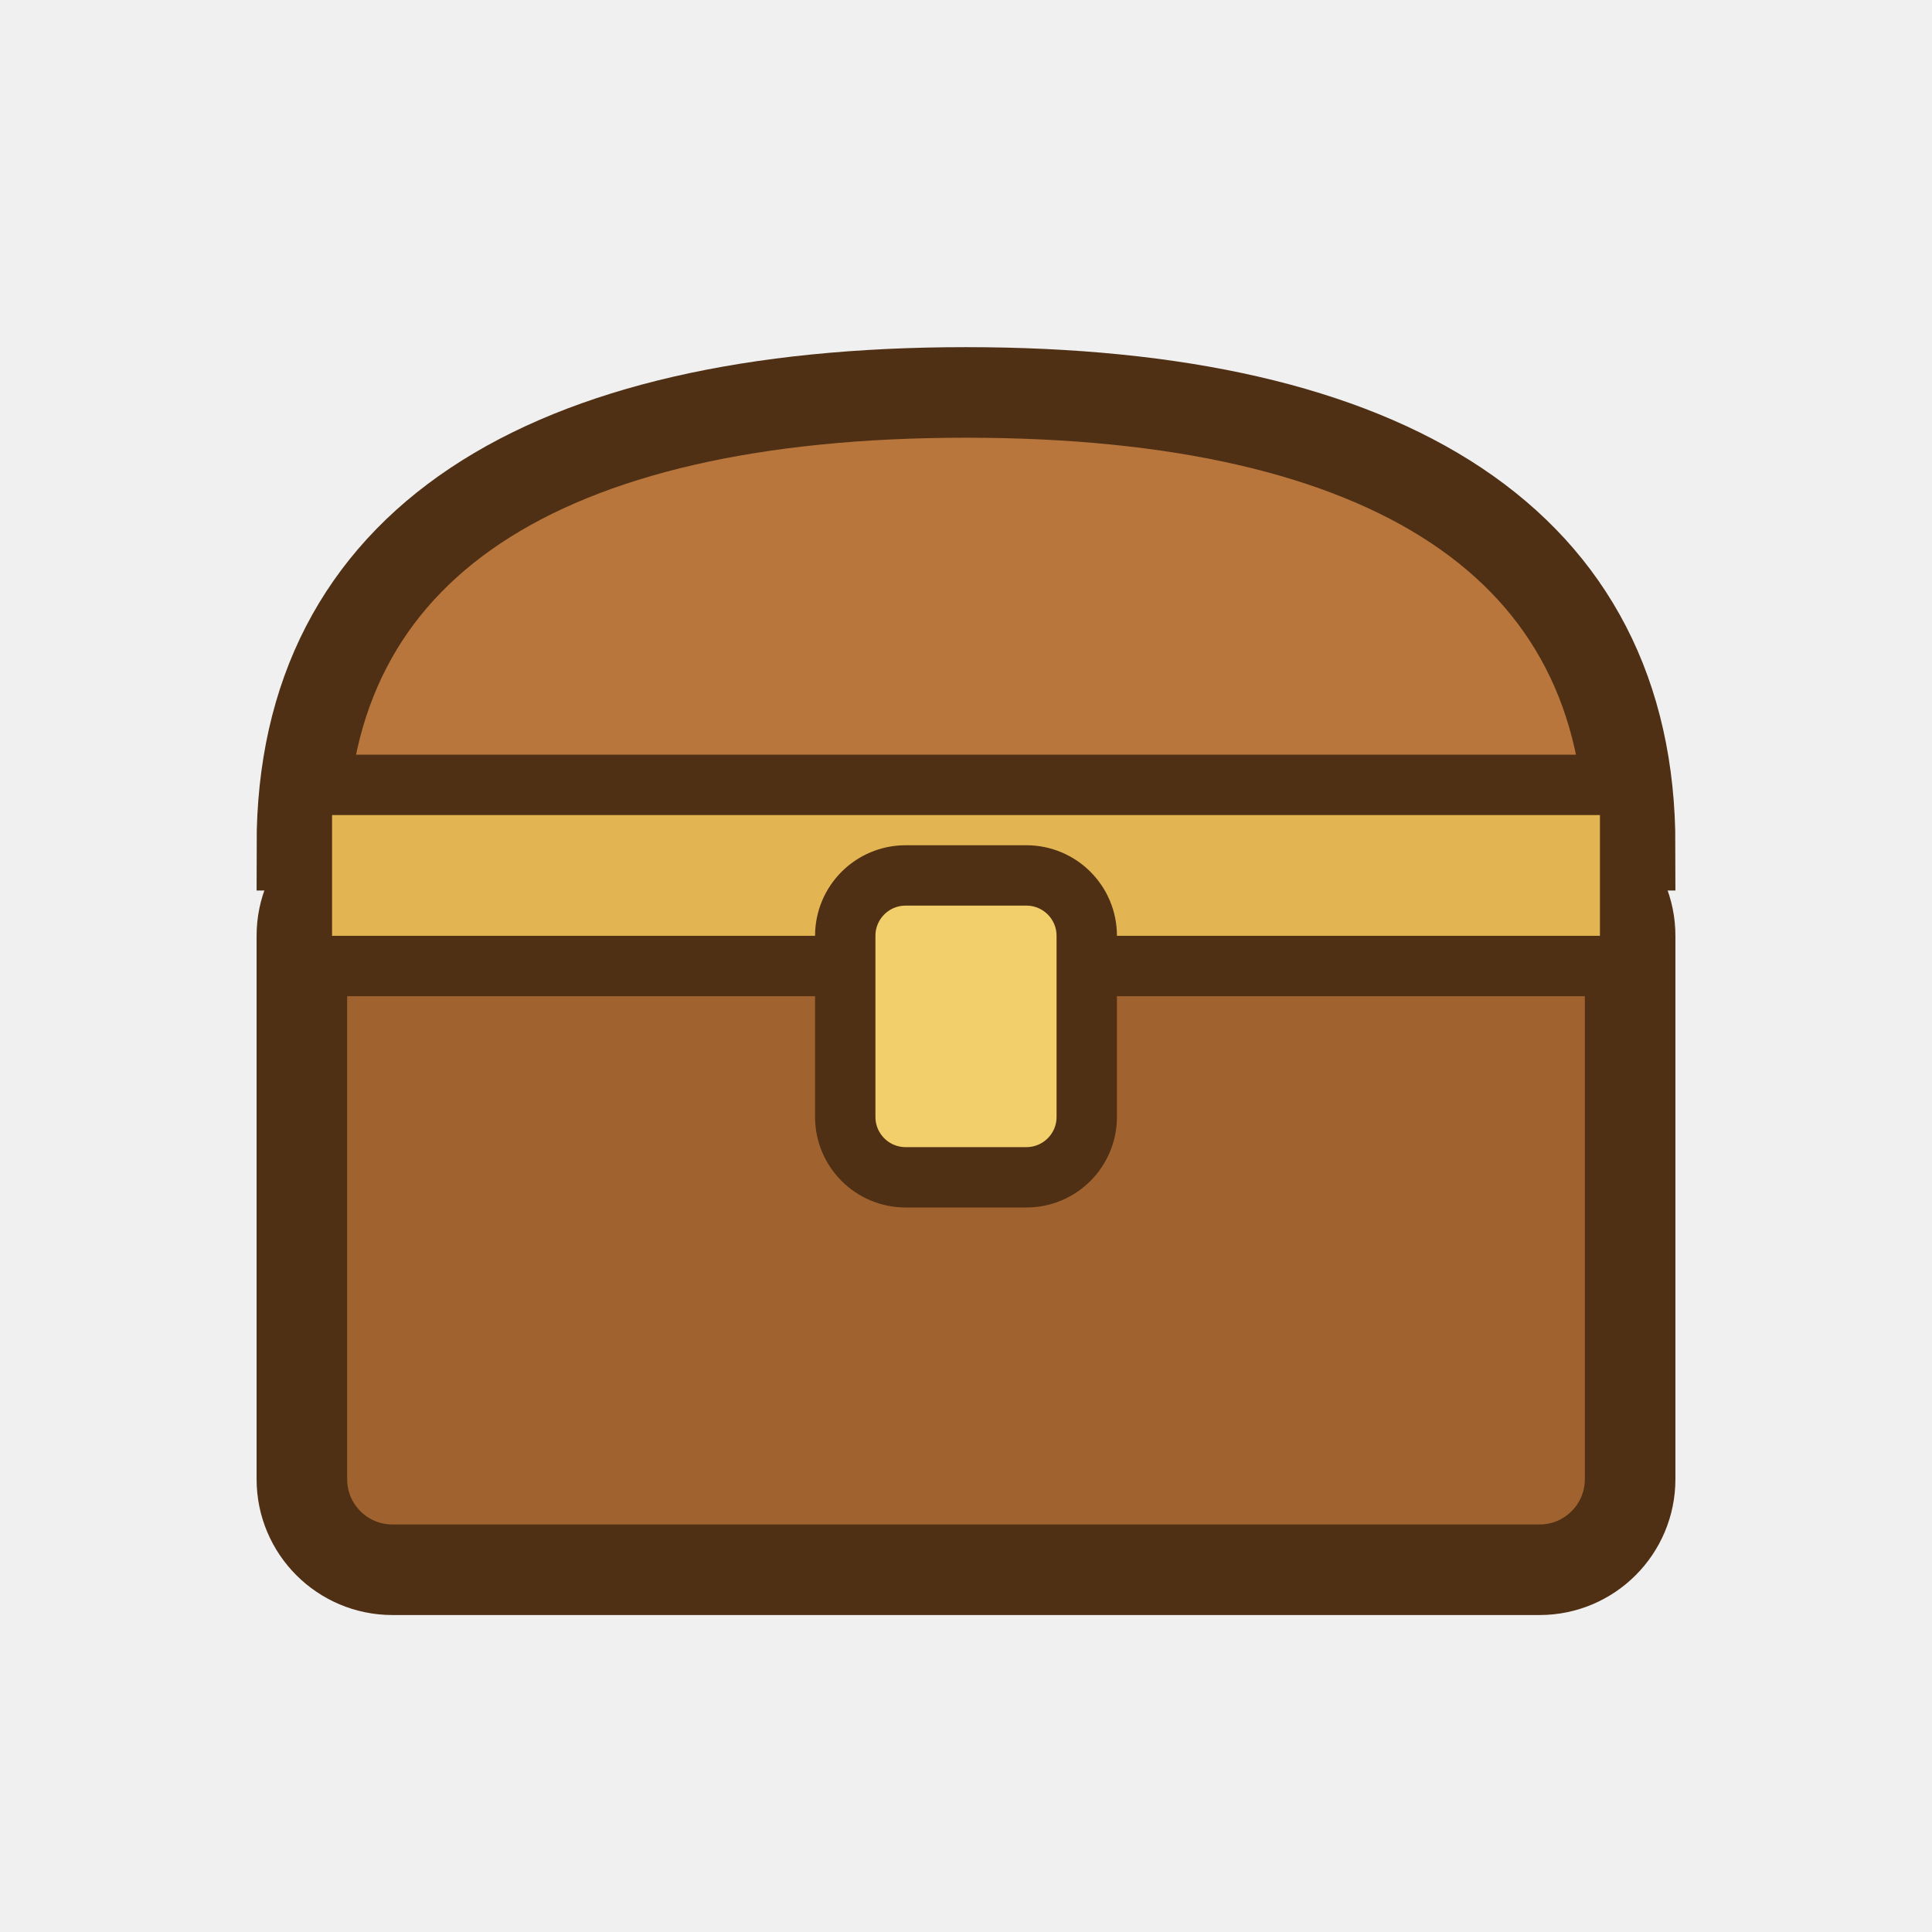
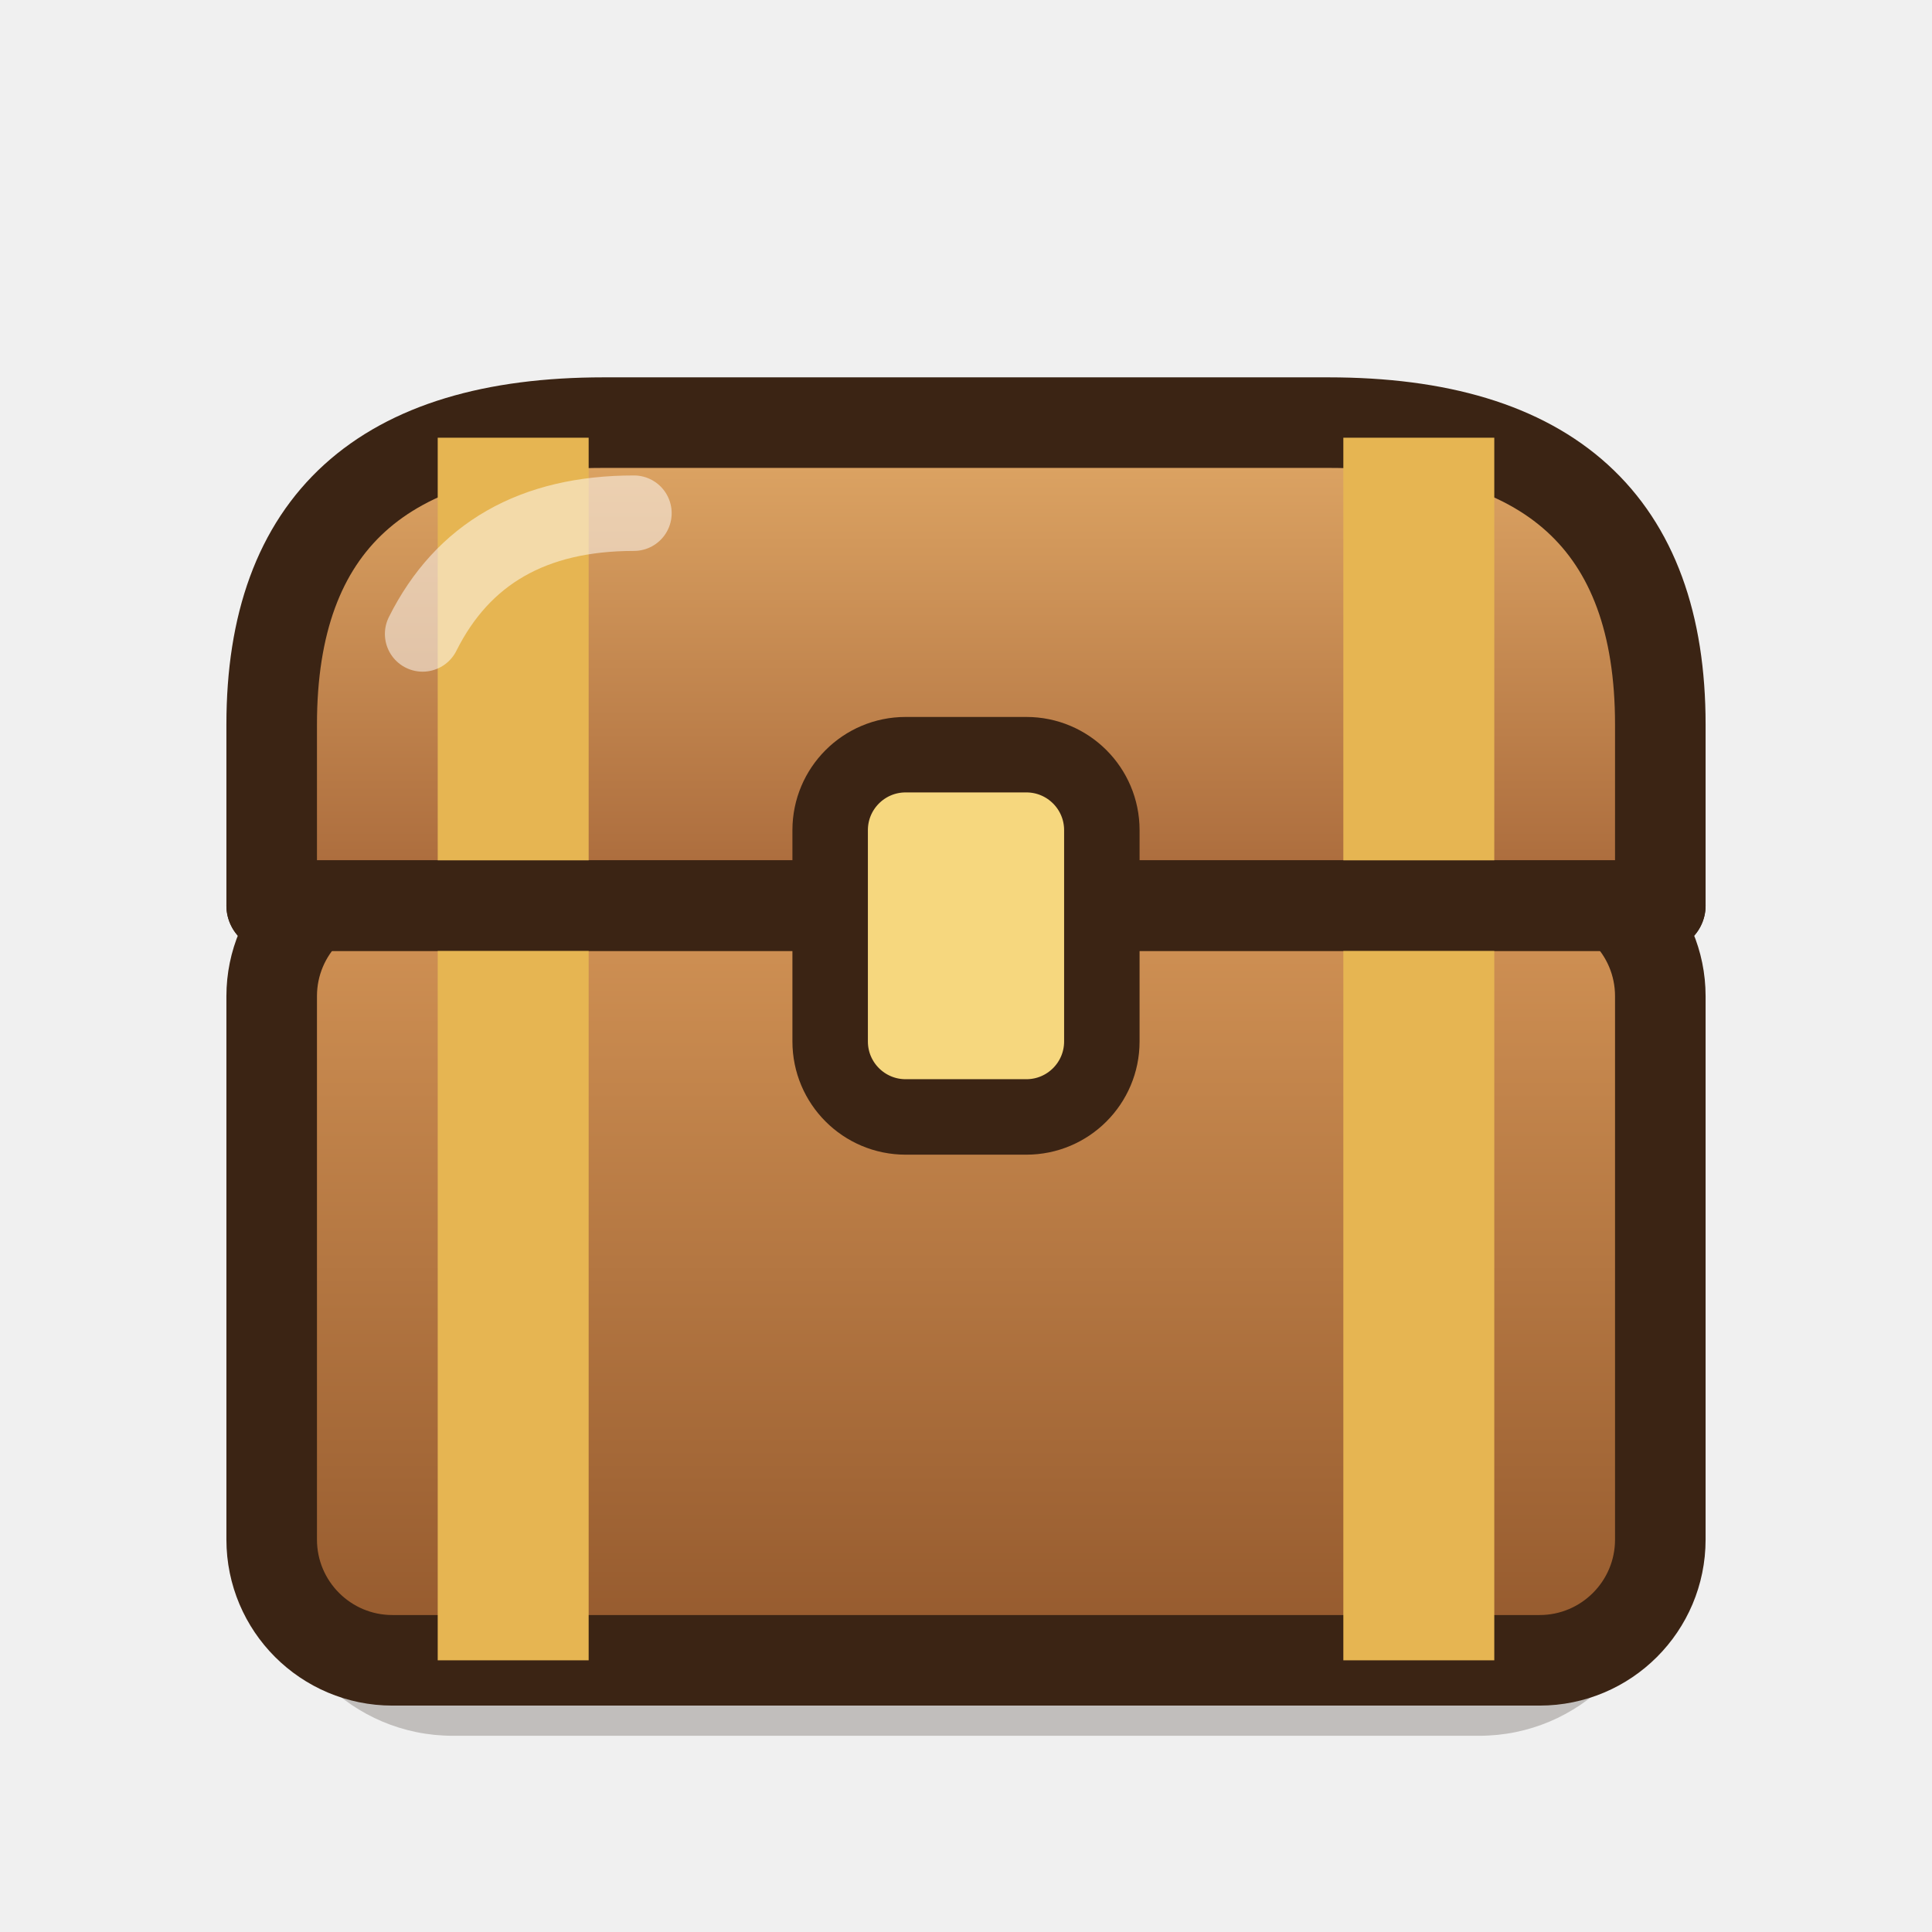
- <svg xmlns="http://www.w3.org/2000/svg" viewBox="0 0 64 64">
-   <path d="M10 28c0-10 8-15 22-15s22 5 22 15z" fill="#b8763d" stroke="#4f3015" stroke-width="3" />
-   <rect x="10" y="28" width="44" height="24" rx="3" fill="#a0632f" stroke="#4f3015" stroke-width="3" />
-   <rect x="10" y="26" width="44" height="6" fill="#e2b552" stroke="#4f3015" stroke-width="2" />
-   <rect x="28" y="29" width="8" height="10" rx="2" fill="#f2cf6b" stroke="#4f3015" stroke-width="2" />
+ <svg xmlns="http://www.w3.org/2000/svg" width="64" height="64" viewBox="0 0 64 64">
+   <defs>
+     <linearGradient id="c" x1="0" y1="0" x2="0" y2="1">
+       <stop offset="0" stop-color="#d39456" />
+       <stop offset="1" stop-color="#94592d" />
+     </linearGradient>
+     <linearGradient id="l" x1="0" y1="0" x2="0" y2="1">
+       <stop offset="0" stop-color="#e0a866" />
+       <stop offset="1" stop-color="#a8683a" />
+     </linearGradient>
+   </defs>
+   <g transform="translate(0 2.5)" fill="#1a0f06" opacity=".22">
+     <rect x="9" y="14" width="46" height="41" rx="6" />
+   </g>
+   <rect x="9" y="29" width="46" height="26" rx="4" fill="url(#c)" stroke="#3b2414" stroke-width="3" stroke-linejoin="round" stroke-linecap="round" />
+   <path d="M9 30v-6q0-10 11-10h24q11 0 11 10v6z" fill="url(#l)" stroke="#3b2414" stroke-width="3" stroke-linejoin="round" stroke-linecap="round" />
+   <path d="M17 14.5V55M47 14.5V55" stroke="#e6b552" stroke-width="5" />
+   <path d="M9 30h46" fill="none" stroke="#3b2414" stroke-width="3" stroke-linejoin="round" stroke-linecap="round" />
+   <rect x="27.5" y="25" width="9" height="12" rx="2.5" fill="#f6d77e" stroke="#3b2414" stroke-width="2.5" stroke-linejoin="round" stroke-linecap="round" />
+   <path d="M14 21q2-4 7-4" stroke="#fff" stroke-width="2.5" opacity=".5" fill="none" stroke-linecap="round" />
</svg>
